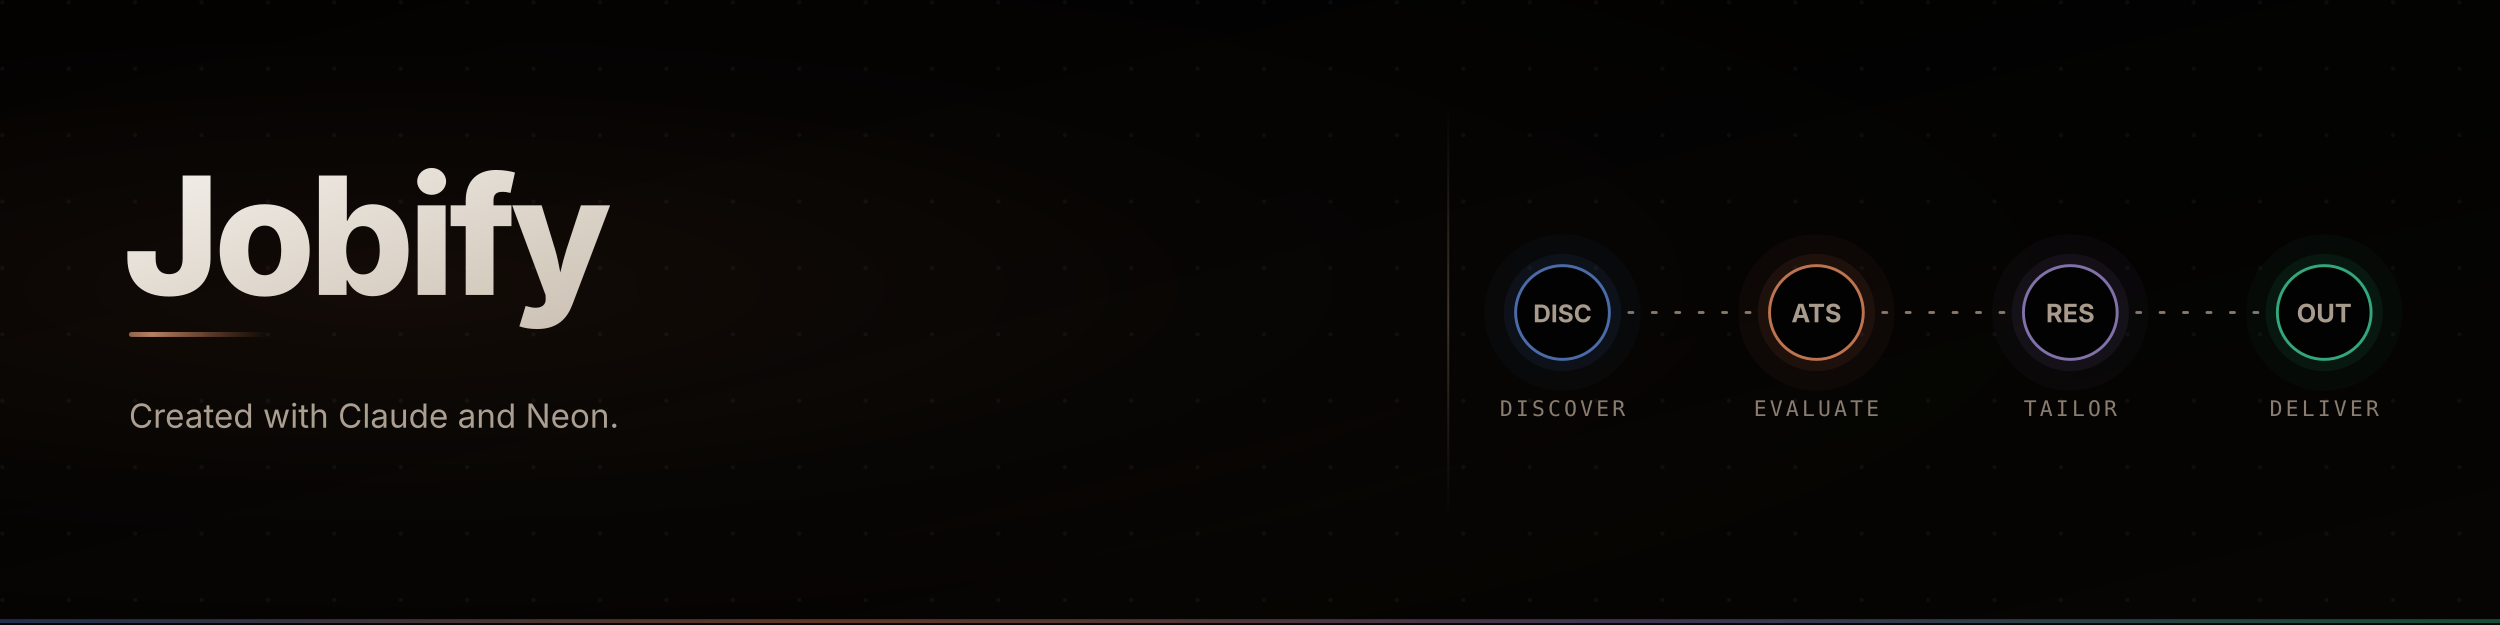
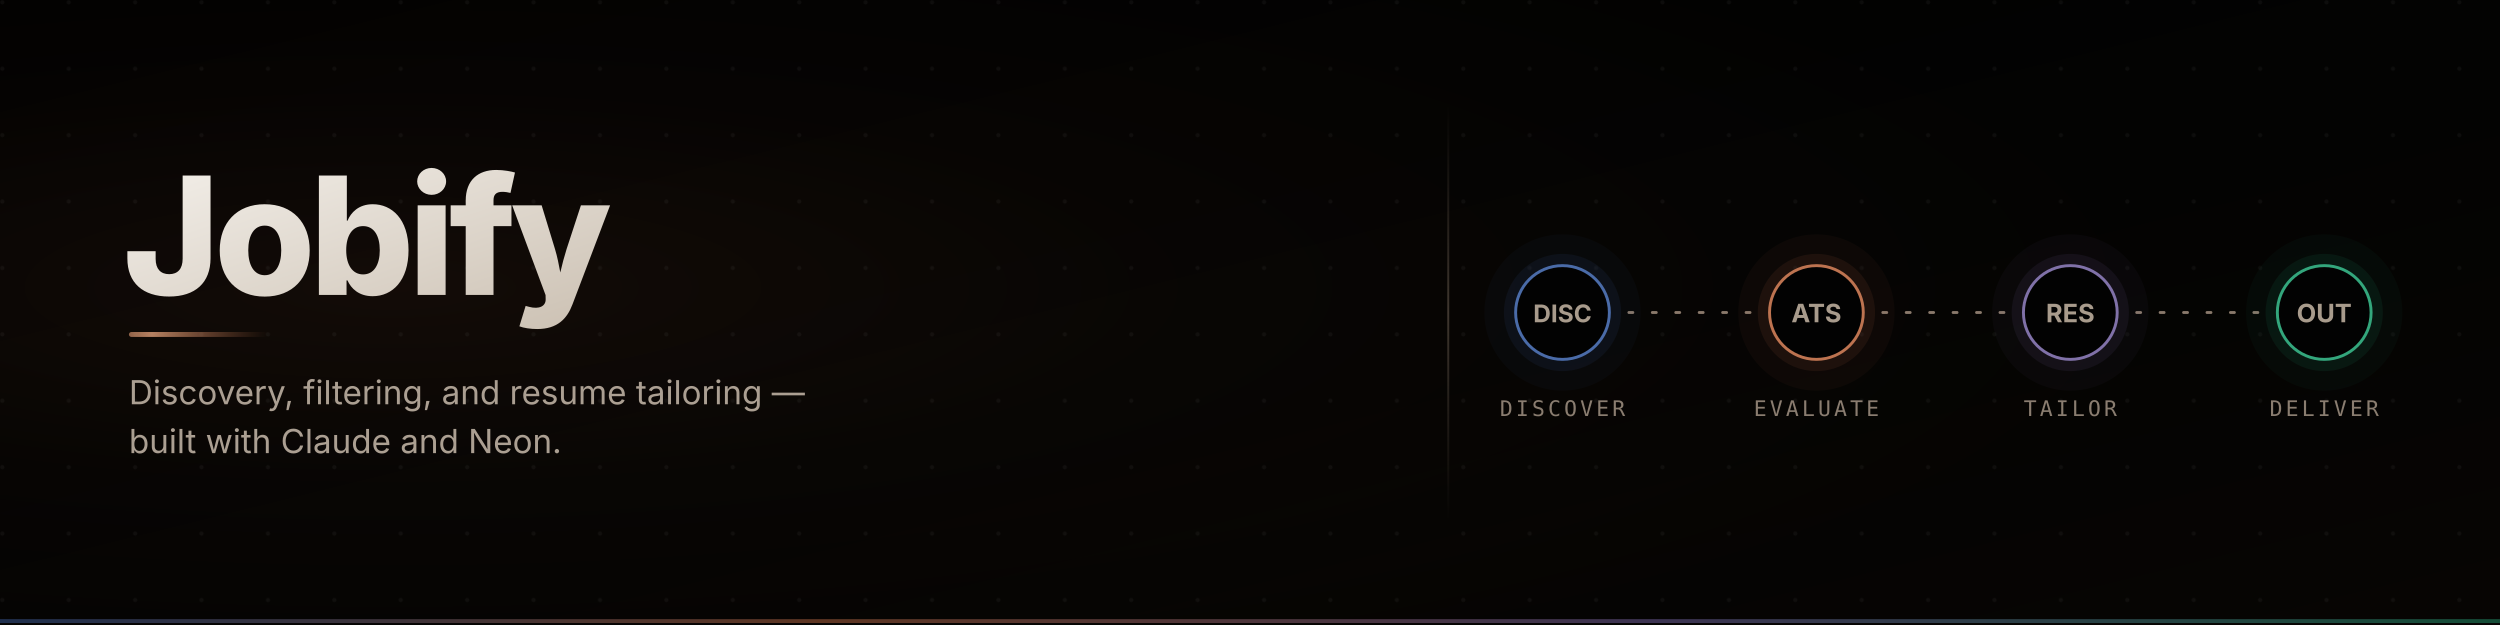
<svg xmlns="http://www.w3.org/2000/svg" viewBox="0 0 1280 320" width="1280" height="320" role="img" aria-label="Jobify — a multi-agent job application system built with LangGraph and Claude">
  <defs>
    <linearGradient id="bg" x1="0%" y1="0%" x2="100%" y2="100%">
      <stop offset="0%" stop-color="#000000" />
      <stop offset="55%" stop-color="#030302" />
      <stop offset="100%" stop-color="#070503" />
    </linearGradient>
    <radialGradient id="glow" cx="16%" cy="46%" r="72%">
      <stop offset="0%" stop-color="#a85f3d" stop-opacity="0.10" />
      <stop offset="45%" stop-color="#a85f3d" stop-opacity="0.03" />
      <stop offset="100%" stop-color="#a85f3d" stop-opacity="0" />
    </radialGradient>
    <pattern id="grain" width="34" height="34" patternUnits="userSpaceOnUse">
      <circle cx="1.2" cy="1.2" r="1.1" fill="#ffffff" opacity="0.04" />
    </pattern>
    <linearGradient id="wordmark" x1="0%" y1="0%" x2="100%" y2="100%">
      <stop offset="0%" stop-color="#f3efe9" />
      <stop offset="100%" stop-color="#cbc0b2" />
    </linearGradient>
    <linearGradient id="underline" x1="-40%" y1="0%" x2="60%" y2="0%">
      <stop offset="0%" stop-color="#a85f3d" stop-opacity="0" />
      <stop offset="50%" stop-color="#c98f6c" stop-opacity="0.9" />
      <stop offset="100%" stop-color="#a85f3d" stop-opacity="0" />
      <animate attributeName="x1" values="-40%;140%" dur="3.4s" repeatCount="indefinite" />
      <animate attributeName="x2" values="60%;240%" dur="3.4s" repeatCount="indefinite" />
    </linearGradient>
    <linearGradient id="divider" x1="0%" y1="0%" x2="0%" y2="100%">
      <stop offset="0%" stop-color="#332c25" stop-opacity="0" />
      <stop offset="50%" stop-color="#403830" stop-opacity="1" />
      <stop offset="100%" stop-color="#332c25" stop-opacity="0" />
    </linearGradient>
    <linearGradient id="seg1" x1="0%" y1="0%" x2="100%" y2="0%">
      <stop offset="0%" stop-color="#4a6ba8" stop-opacity="0.55" />
      <stop offset="100%" stop-color="#bd7350" stop-opacity="0.55" />
    </linearGradient>
    <linearGradient id="seg2" x1="0%" y1="0%" x2="100%" y2="0%">
      <stop offset="0%" stop-color="#bd7350" stop-opacity="0.55" />
      <stop offset="100%" stop-color="#8071a8" stop-opacity="0.55" />
    </linearGradient>
    <linearGradient id="seg3" x1="0%" y1="0%" x2="100%" y2="0%">
      <stop offset="0%" stop-color="#8071a8" stop-opacity="0.55" />
      <stop offset="100%" stop-color="#33a67c" stop-opacity="0.55" />
    </linearGradient>
    <linearGradient id="footerThread" x1="0%" y1="0%" x2="100%" y2="0%">
      <stop offset="0%" stop-color="#35548f" />
      <stop offset="33%" stop-color="#a85f3d" />
      <stop offset="66%" stop-color="#6b5b95" />
      <stop offset="100%" stop-color="#1f8a63" />
    </linearGradient>
  </defs>
  <rect width="1280" height="320" fill="url(#bg)" />
  <rect width="1280" height="320" fill="url(#glow)" />
  <rect width="1280" height="320" fill="url(#grain)" />
  <text x="63" y="151" font-family="'Inter','SF Pro Display','Segoe UI',system-ui,Helvetica,Arial,sans-serif" font-size="84" font-weight="800" letter-spacing="-3" fill="url(#wordmark)">Jobify</text>
  <rect x="66" y="170" width="118" height="2.5" rx="1.25" fill="url(#underline)" />
-   <text x="66" y="219" font-family="'Inter','Segoe UI',Helvetica,Arial,sans-serif" font-size="17" font-weight="400" fill="#ab9f92">Created with Claude and Neon.</text>
+   <text x="66" y="207" font-family="'Inter','Segoe UI',Helvetica,Arial,sans-serif" font-size="17" font-weight="400" fill="#ab9f92">Discovery, filtering, and resume tailoring —</text>
+   <text x="66" y="232" font-family="'Inter','Segoe UI',Helvetica,Arial,sans-serif" font-size="17" font-weight="400" fill="#ab9f92">built with Claude and Neon.</text>
  <rect x="741" y="54" width="1" height="212" fill="url(#divider)" />
  <g stroke-width="1.5" fill="none">
    <line x1="834" y1="160" x2="896" y2="160" stroke="url(#seg1)" />
    <line x1="834" y1="160" x2="896" y2="160" stroke="#c2ab97" stroke-dasharray="2 10" stroke-linecap="round" stroke-opacity="0.7">
      <animate attributeName="stroke-dashoffset" values="12;0" dur="1s" repeatCount="indefinite" />
    </line>
    <line x1="964" y1="160" x2="1026" y2="160" stroke="url(#seg2)" />
    <line x1="964" y1="160" x2="1026" y2="160" stroke="#c2ab97" stroke-dasharray="2 10" stroke-linecap="round" stroke-opacity="0.7">
      <animate attributeName="stroke-dashoffset" values="12;0" dur="1s" begin="0.33s" repeatCount="indefinite" />
    </line>
    <line x1="1094" y1="160" x2="1156" y2="160" stroke="url(#seg3)" />
    <line x1="1094" y1="160" x2="1156" y2="160" stroke="#c2ab97" stroke-dasharray="2 10" stroke-linecap="round" stroke-opacity="0.7">
      <animate attributeName="stroke-dashoffset" values="12;0" dur="1s" begin="0.66s" repeatCount="indefinite" />
    </line>
  </g>
  <g font-family="'Inter','Segoe UI',Helvetica,Arial,sans-serif" text-anchor="middle">
    <g>
      <circle cx="800" cy="160" r="40" fill="#35548f" opacity="0.05" />
      <circle cx="800" cy="160" r="30" fill="#35548f" opacity="0.11">
        <animate attributeName="opacity" values="0.06;0.15;0.06" dur="4s" begin="0s" repeatCount="indefinite" />
      </circle>
      <circle cx="800" cy="160" r="24" fill="#020202" stroke="#4a6ba8" stroke-width="1.5" />
      <text x="800" y="165" font-weight="700" fill="#a89b8c" font-size="12.5">DISC</text>
    </g>
    <g>
      <circle cx="930" cy="160" r="40" fill="#a85f3d" opacity="0.05" />
      <circle cx="930" cy="160" r="30" fill="#a85f3d" opacity="0.11">
        <animate attributeName="opacity" values="0.06;0.15;0.06" dur="4s" begin="0.5s" repeatCount="indefinite" />
      </circle>
      <circle cx="930" cy="160" r="24" fill="#020202" stroke="#bd7350" stroke-width="1.5" />
      <text x="930" y="165" font-weight="700" fill="#a89b8c" font-size="13">ATS</text>
    </g>
    <g>
      <circle cx="1060" cy="160" r="40" fill="#6b5b95" opacity="0.05" />
      <circle cx="1060" cy="160" r="30" fill="#6b5b95" opacity="0.11">
        <animate attributeName="opacity" values="0.06;0.15;0.06" dur="4s" begin="1s" repeatCount="indefinite" />
      </circle>
      <circle cx="1060" cy="160" r="24" fill="#020202" stroke="#8071a8" stroke-width="1.5" />
      <text x="1060" y="165" font-weight="700" fill="#a89b8c" font-size="13">RES</text>
    </g>
    <g>
      <circle cx="1190" cy="160" r="40" fill="#1f8a63" opacity="0.05" />
      <circle cx="1190" cy="160" r="30" fill="#1f8a63" opacity="0.11">
        <animate attributeName="opacity" values="0.06;0.15;0.06" dur="4s" begin="1.5s" repeatCount="indefinite" />
      </circle>
      <circle cx="1190" cy="160" r="24" fill="#020202" stroke="#33a67c" stroke-width="1.5" />
      <text x="1190" y="165" font-weight="700" fill="#a89b8c" font-size="13">OUT</text>
    </g>
    <text x="800" y="213" font-family="'SF Mono','JetBrains Mono',Consolas,monospace" font-size="11" letter-spacing="1.6" fill="#8a7d70">DISCOVER</text>
    <text x="930" y="213" font-family="'SF Mono','JetBrains Mono',Consolas,monospace" font-size="11" letter-spacing="1.6" fill="#8a7d70">EVALUATE</text>
    <text x="1060" y="213" font-family="'SF Mono','JetBrains Mono',Consolas,monospace" font-size="11" letter-spacing="1.6" fill="#8a7d70">TAILOR</text>
    <text x="1190" y="213" font-family="'SF Mono','JetBrains Mono',Consolas,monospace" font-size="11" letter-spacing="1.6" fill="#8a7d70">DELIVER</text>
  </g>
  <rect x="0" y="317" width="1280" height="2" fill="url(#footerThread)" opacity="0.55" />
</svg>
